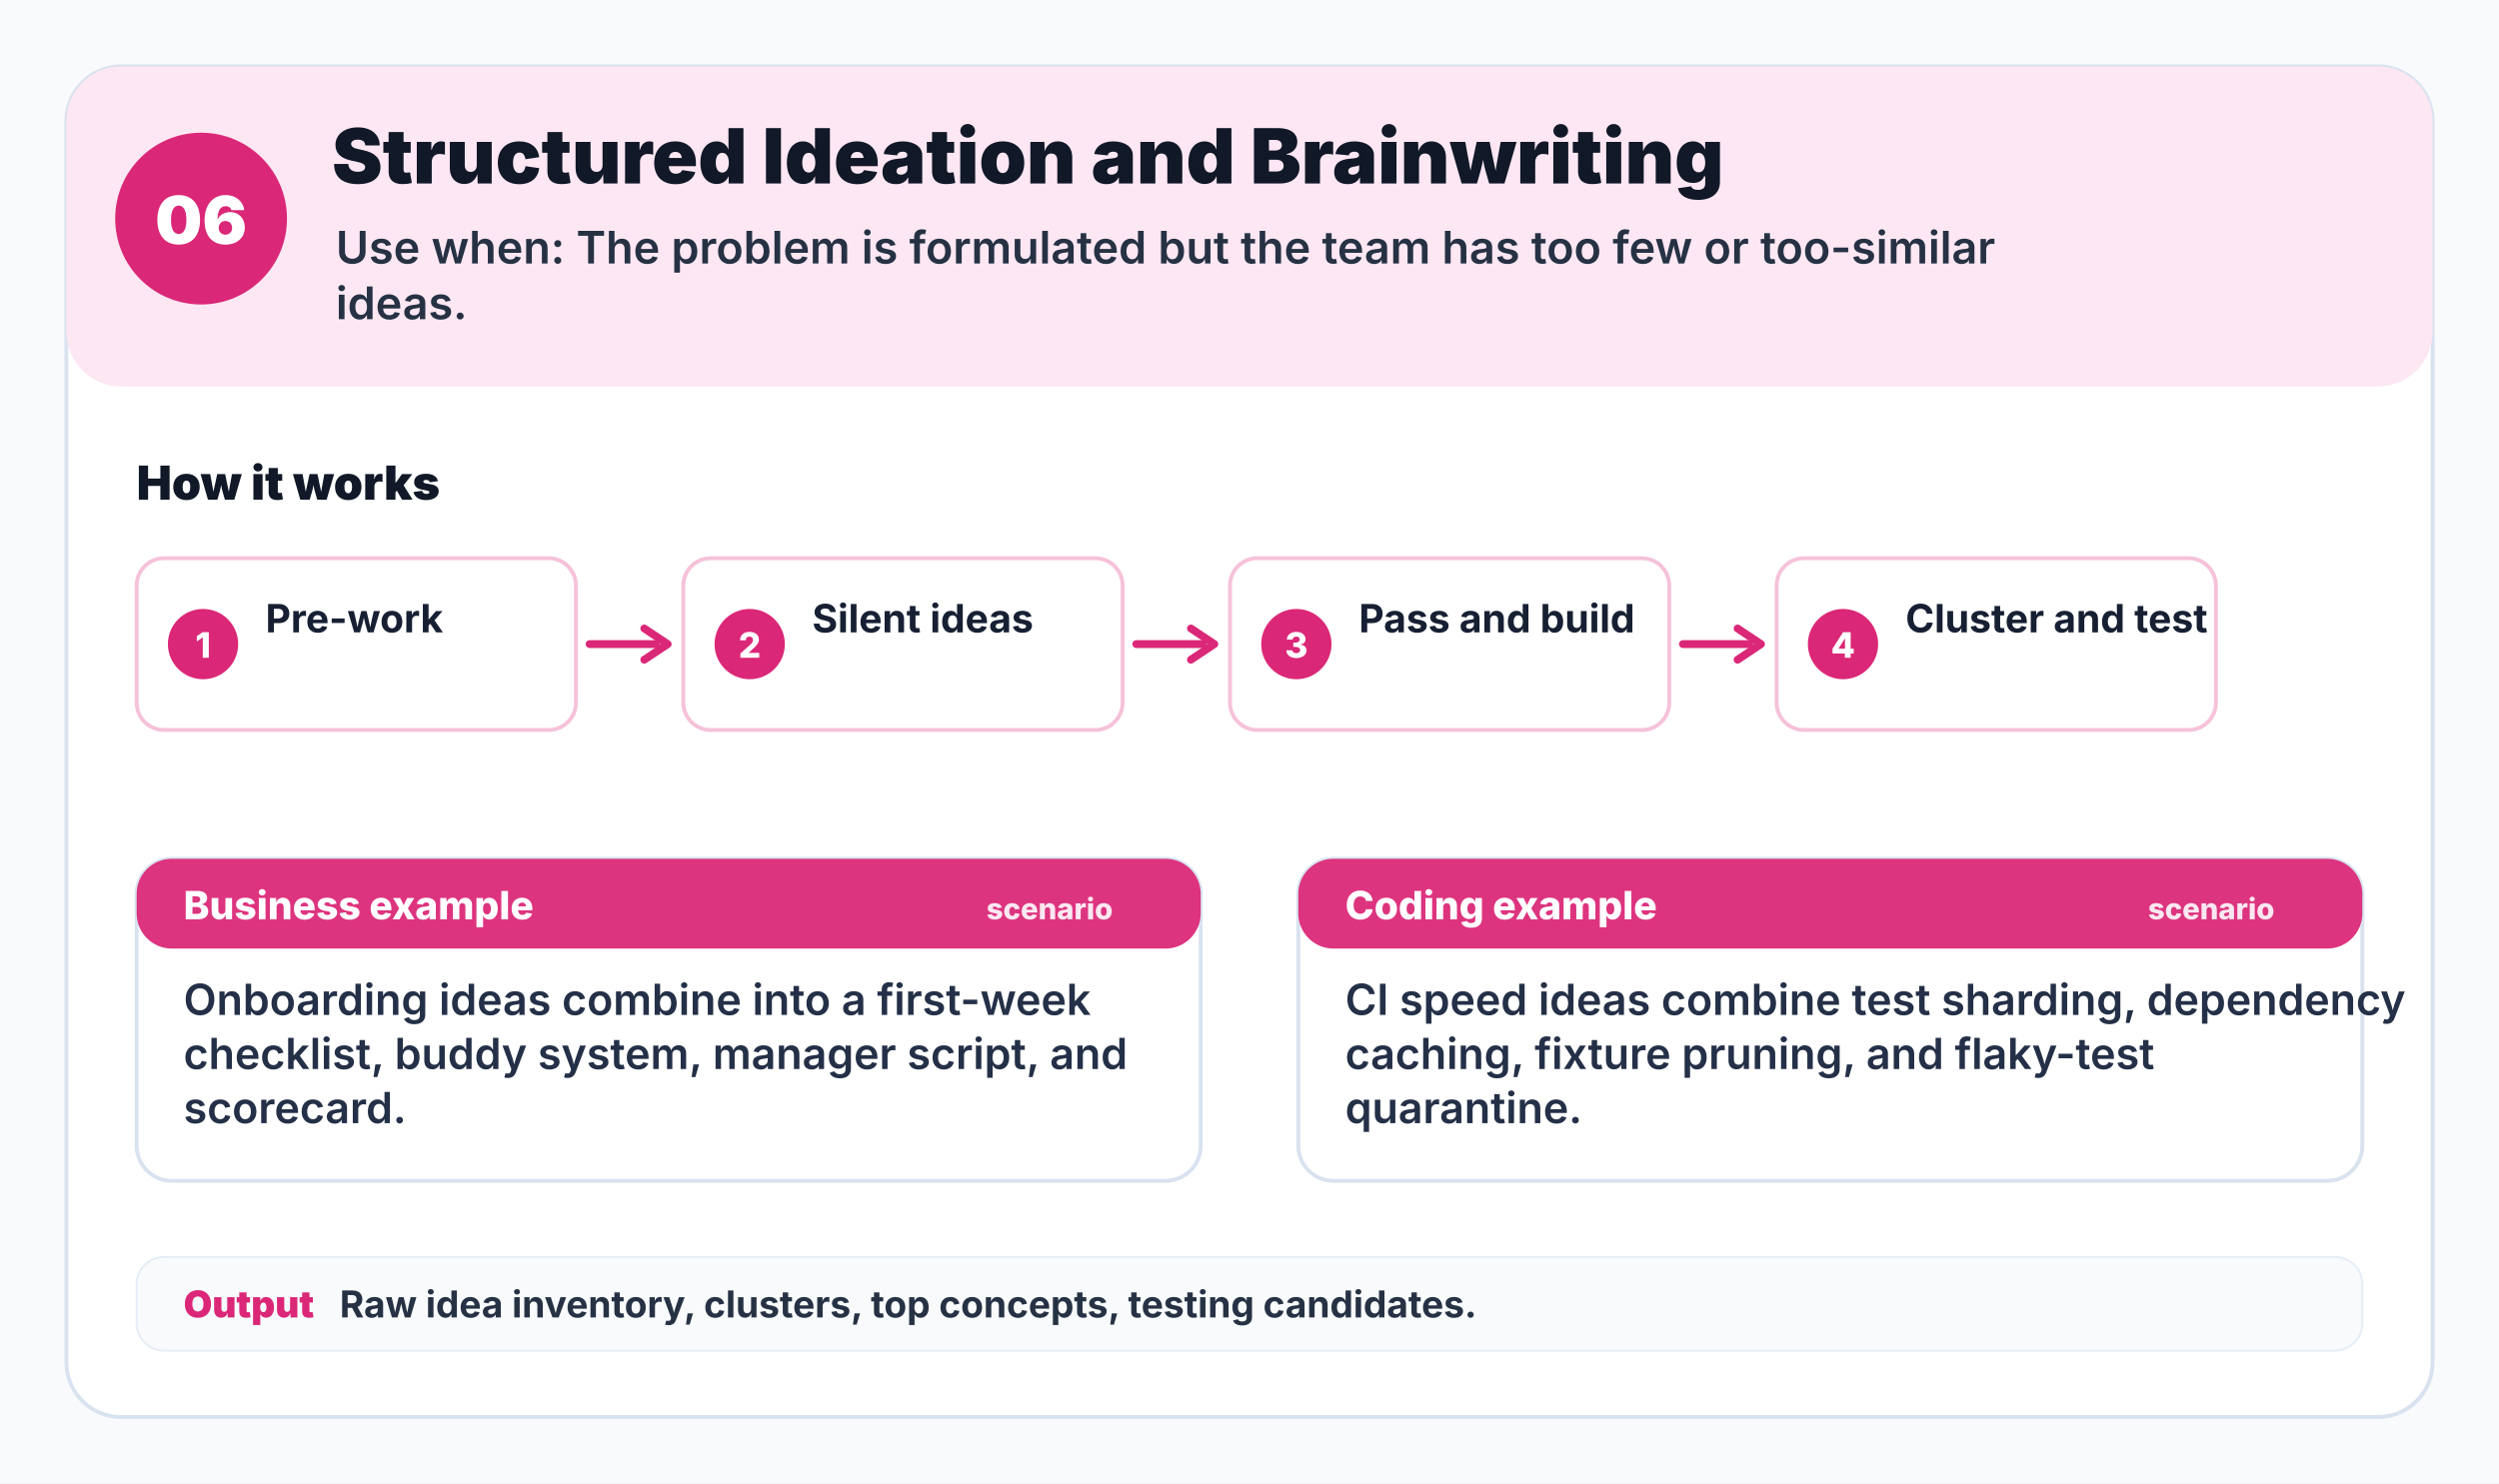
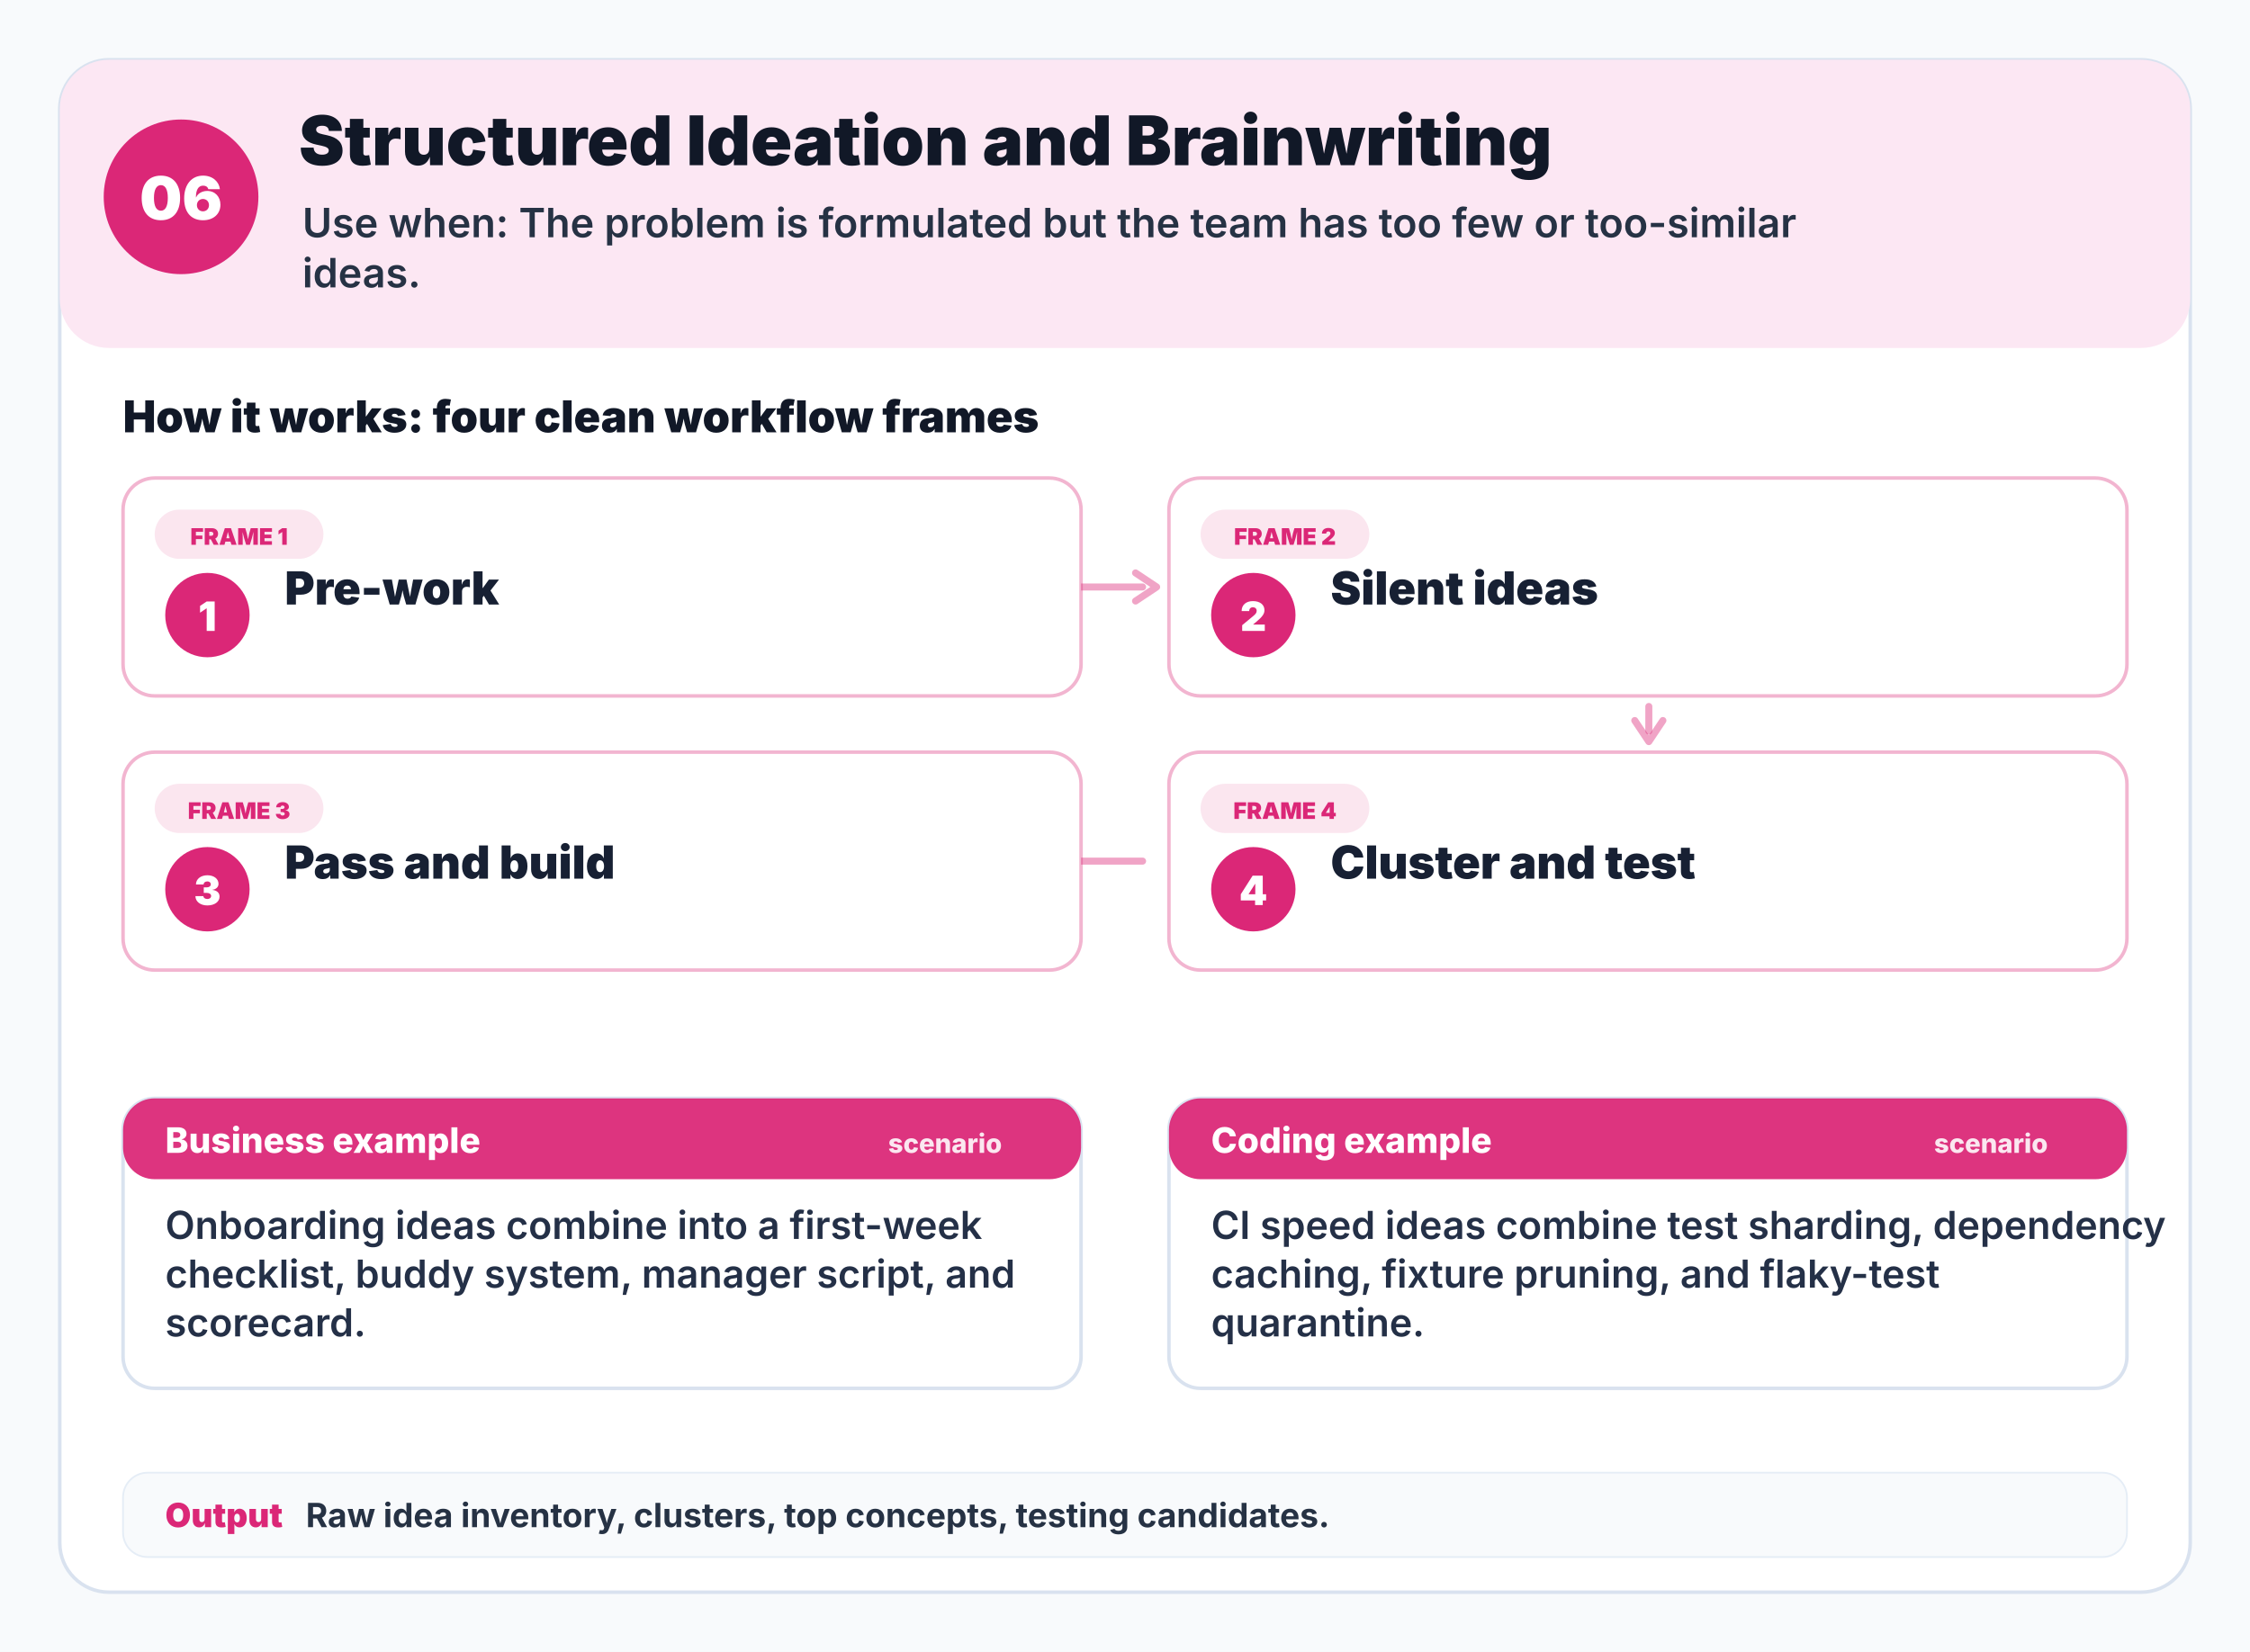
- <svg xmlns="http://www.w3.org/2000/svg" width="1280" height="760" viewBox="0 0 1280 760" role="img" aria-labelledby="title desc">
-   <rect width="1280" height="760" fill="#f8fafc" />
-   <rect x="34" y="34" width="1212" height="692" rx="28" fill="#ffffff" stroke="#d9e2ef" stroke-width="2" />
+ <svg xmlns="http://www.w3.org/2000/svg" width="1280" height="940" viewBox="0 0 1280 940" role="img" aria-labelledby="title desc">
+   <style>
+     .frame-card .frame-bg { transition: stroke-width 160ms ease, filter 160ms ease, transform 160ms ease; }
+     .frame-card:hover .frame-bg { stroke-width: 4; filter: url(#softShadow); }
+     @media (prefers-reduced-motion: reduce) {
+       .frame-card .frame-bg { transition: none; }
+     }
+   </style>
+   <defs>
+     <filter id="softShadow" x="-8%" y="-18%" width="116%" height="140%">
+       <feDropShadow dx="0" dy="8" stdDeviation="8" flood-color="#0f172a" flood-opacity="0.13" />
+     </filter>
+   </defs>
+   <rect width="1280" height="940" fill="#f8fafc" />
+   <rect x="34" y="34" width="1212" height="872" rx="28" fill="#ffffff" stroke="#d9e2ef" stroke-width="2" />
  <rect x="34" y="34" width="1212" height="164" rx="28" fill="#fce7f3" />
  <circle cx="103" cy="112" r="44" fill="#db2777" />
  <text x="103" y="125" text-anchor="middle" font-size="34" font-weight="900" fill="#ffffff" font-family="Inter, ui-sans-serif, system-ui">06</text>
  <text x="170" y="94" font-size="39" font-weight="900" fill="#111827" font-family="Inter, ui-sans-serif, system-ui">Structured Ideation and Brainwriting</text>
  <text x="172" y="135" font-size="23" font-weight="560" fill="#263244" font-family="Inter, ui-sans-serif, system-ui, -apple-system, BlinkMacSystemFont, Segoe UI, Arial, sans-serif">
    <tspan x="172" dy="0">Use when: The problem is formulated but the team has too few or too-similar</tspan>
    <tspan x="172" dy="28.52">ideas.</tspan>
  </text>
-   <text x="70" y="256" font-size="24" font-weight="900" fill="#111827" font-family="Inter, ui-sans-serif, system-ui">How it works</text>
-   <rect x="70" y="286" width="225" height="88" rx="14" fill="#ffffff" stroke="#db2777" stroke-opacity="0.28" stroke-width="2" />
-   <circle cx="104" cy="330" r="18" fill="#db2777" />
-   <text x="104" y="337" text-anchor="middle" font-size="18" font-weight="800" fill="#ffffff" font-family="Inter, ui-sans-serif, system-ui">1</text>
-   <text x="136" y="324" font-size="20" font-weight="750" fill="#172033" font-family="Inter, ui-sans-serif, system-ui, -apple-system, BlinkMacSystemFont, Segoe UI, Arial, sans-serif">
-     <tspan x="136" dy="0">Pre-work</tspan>
-   </text>
-   <rect x="350" y="286" width="225" height="88" rx="14" fill="#ffffff" stroke="#db2777" stroke-opacity="0.28" stroke-width="2" />
-   <circle cx="384" cy="330" r="18" fill="#db2777" />
-   <text x="384" y="337" text-anchor="middle" font-size="18" font-weight="800" fill="#ffffff" font-family="Inter, ui-sans-serif, system-ui">2</text>
-   <text x="416" y="324" font-size="20" font-weight="750" fill="#172033" font-family="Inter, ui-sans-serif, system-ui, -apple-system, BlinkMacSystemFont, Segoe UI, Arial, sans-serif">
-     <tspan x="416" dy="0">Silent ideas</tspan>
-   </text>
-   <rect x="630" y="286" width="225" height="88" rx="14" fill="#ffffff" stroke="#db2777" stroke-opacity="0.28" stroke-width="2" />
-   <circle cx="664" cy="330" r="18" fill="#db2777" />
-   <text x="664" y="337" text-anchor="middle" font-size="18" font-weight="800" fill="#ffffff" font-family="Inter, ui-sans-serif, system-ui">3</text>
-   <text x="696" y="324" font-size="20" font-weight="750" fill="#172033" font-family="Inter, ui-sans-serif, system-ui, -apple-system, BlinkMacSystemFont, Segoe UI, Arial, sans-serif">
-     <tspan x="696" dy="0">Pass and build</tspan>
-   </text>
-   <rect x="910" y="286" width="225" height="88" rx="14" fill="#ffffff" stroke="#db2777" stroke-opacity="0.28" stroke-width="2" />
-   <circle cx="944" cy="330" r="18" fill="#db2777" />
-   <text x="944" y="337" text-anchor="middle" font-size="18" font-weight="800" fill="#ffffff" font-family="Inter, ui-sans-serif, system-ui">4</text>
-   <text x="976" y="324" font-size="20" font-weight="750" fill="#172033" font-family="Inter, ui-sans-serif, system-ui, -apple-system, BlinkMacSystemFont, Segoe UI, Arial, sans-serif">
-     <tspan x="976" dy="0">Cluster and test</tspan>
-   </text>
-   <path d="M 302 330 L 336 330" stroke="#db2777" stroke-width="4" stroke-linecap="round" />
-   <path d="M 330 322 L 342 330 L 330 338" fill="none" stroke="#db2777" stroke-width="4" stroke-linecap="round" stroke-linejoin="round" />
-   <path d="M 582 330 L 616 330" stroke="#db2777" stroke-width="4" stroke-linecap="round" />
-   <path d="M 610 322 L 622 330 L 610 338" fill="none" stroke="#db2777" stroke-width="4" stroke-linecap="round" stroke-linejoin="round" />
-   <path d="M 862 330 L 896 330" stroke="#db2777" stroke-width="4" stroke-linecap="round" />
-   <path d="M 890 322 L 902 330 L 890 338" fill="none" stroke="#db2777" stroke-width="4" stroke-linecap="round" stroke-linejoin="round" />
-   <rect x="70" y="440" width="545" height="165" rx="18" fill="#ffffff" stroke="#d9e2ef" stroke-width="2" />
-   <rect x="70" y="440" width="545" height="46" rx="18" fill="#db2777" opacity="0.94" />
-   <text x="94" y="471" font-size="20" font-weight="800" fill="#ffffff" font-family="Inter, ui-sans-serif, system-ui">Business example</text>
-   <text x="570" y="471" text-anchor="end" font-size="15" font-weight="800" fill="#ffffff" opacity="0.88" font-family="Inter, ui-sans-serif, system-ui">scenario</text>
-   <text x="94" y="520" font-size="22" font-weight="560" fill="#243047" font-family="Inter, ui-sans-serif, system-ui, -apple-system, BlinkMacSystemFont, Segoe UI, Arial, sans-serif">
+   <text x="70" y="246" font-size="25" font-weight="900" fill="#111827" font-family="Inter, ui-sans-serif, system-ui">How it works: four clean workflow frames</text>
+   <path d="M 604 334 H 650" stroke="#db2777" stroke-width="4" stroke-linecap="round" opacity="0.42" />
+   <path d="M 646 326 L 658 334 L 646 342" fill="none" stroke="#db2777" stroke-width="4" stroke-linecap="round" stroke-linejoin="round" opacity="0.42" />
+   <path d="M 938 402 V 416" stroke="#db2777" stroke-width="4" stroke-linecap="round" opacity="0.42" />
+   <path d="M 930 410 L 938 422 L 946 410" fill="none" stroke="#db2777" stroke-width="4" stroke-linecap="round" stroke-linejoin="round" opacity="0.42" />
+   <path d="M 650 490 H 604" stroke="#db2777" stroke-width="4" stroke-linecap="round" opacity="0.42" />
+   <path d="M 610 482 L 598 490 L 610 498" fill="none" stroke="#db2777" stroke-width="4" stroke-linecap="round" stroke-linejoin="round" opacity="0.42" />
+   <g class="frame-card">
+     <rect class="frame-bg" x="70" y="272" width="545" height="124" rx="18" fill="#ffffff" stroke="#db2777" stroke-opacity="0.34" stroke-width="2" />
+     <rect x="88" y="290" width="96" height="28" rx="14" fill="#db2777" opacity="0.12" />
+     <text x="136" y="310" text-anchor="middle" font-size="13" font-weight="900" fill="#db2777" letter-spacing="0" font-family="Inter, ui-sans-serif, system-ui">FRAME 1</text>
+     <circle cx="118" cy="350" r="24" fill="#db2777" />
+     <text x="118" y="359" text-anchor="middle" font-size="23" font-weight="900" fill="#ffffff" font-family="Inter, ui-sans-serif, system-ui">1</text>
+     <text x="162" y="344" font-size="26" font-weight="850" fill="#172033" font-family="Inter, ui-sans-serif, system-ui, -apple-system, BlinkMacSystemFont, Segoe UI, Arial, sans-serif">
+       <tspan x="162" dy="0">Pre-work</tspan>
+     </text>
+   </g>
+   <g class="frame-card">
+     <rect class="frame-bg" x="665" y="272" width="545" height="124" rx="18" fill="#ffffff" stroke="#db2777" stroke-opacity="0.34" stroke-width="2" />
+     <rect x="683" y="290" width="96" height="28" rx="14" fill="#db2777" opacity="0.12" />
+     <text x="731" y="310" text-anchor="middle" font-size="13" font-weight="900" fill="#db2777" letter-spacing="0" font-family="Inter, ui-sans-serif, system-ui">FRAME 2</text>
+     <circle cx="713" cy="350" r="24" fill="#db2777" />
+     <text x="713" y="359" text-anchor="middle" font-size="23" font-weight="900" fill="#ffffff" font-family="Inter, ui-sans-serif, system-ui">2</text>
+     <text x="757" y="344" font-size="26" font-weight="850" fill="#172033" font-family="Inter, ui-sans-serif, system-ui, -apple-system, BlinkMacSystemFont, Segoe UI, Arial, sans-serif">
+       <tspan x="757" dy="0">Silent ideas</tspan>
+     </text>
+   </g>
+   <g class="frame-card">
+     <rect class="frame-bg" x="70" y="428" width="545" height="124" rx="18" fill="#ffffff" stroke="#db2777" stroke-opacity="0.34" stroke-width="2" />
+     <rect x="88" y="446" width="96" height="28" rx="14" fill="#db2777" opacity="0.12" />
+     <text x="136" y="466" text-anchor="middle" font-size="13" font-weight="900" fill="#db2777" letter-spacing="0" font-family="Inter, ui-sans-serif, system-ui">FRAME 3</text>
+     <circle cx="118" cy="506" r="24" fill="#db2777" />
+     <text x="118" y="515" text-anchor="middle" font-size="23" font-weight="900" fill="#ffffff" font-family="Inter, ui-sans-serif, system-ui">3</text>
+     <text x="162" y="500" font-size="26" font-weight="850" fill="#172033" font-family="Inter, ui-sans-serif, system-ui, -apple-system, BlinkMacSystemFont, Segoe UI, Arial, sans-serif">
+       <tspan x="162" dy="0">Pass and build</tspan>
+     </text>
+   </g>
+   <g class="frame-card">
+     <rect class="frame-bg" x="665" y="428" width="545" height="124" rx="18" fill="#ffffff" stroke="#db2777" stroke-opacity="0.34" stroke-width="2" />
+     <rect x="683" y="446" width="96" height="28" rx="14" fill="#db2777" opacity="0.12" />
+     <text x="731" y="466" text-anchor="middle" font-size="13" font-weight="900" fill="#db2777" letter-spacing="0" font-family="Inter, ui-sans-serif, system-ui">FRAME 4</text>
+     <circle cx="713" cy="506" r="24" fill="#db2777" />
+     <text x="713" y="515" text-anchor="middle" font-size="23" font-weight="900" fill="#ffffff" font-family="Inter, ui-sans-serif, system-ui">4</text>
+     <text x="757" y="500" font-size="26" font-weight="850" fill="#172033" font-family="Inter, ui-sans-serif, system-ui, -apple-system, BlinkMacSystemFont, Segoe UI, Arial, sans-serif">
+       <tspan x="757" dy="0">Cluster and test</tspan>
+     </text>
+   </g>
+   <rect x="70" y="625" width="545" height="165" rx="18" fill="#ffffff" stroke="#d9e2ef" stroke-width="2" />
+   <rect x="70" y="625" width="545" height="46" rx="18" fill="#db2777" opacity="0.94" />
+   <text x="94" y="656" font-size="20" font-weight="800" fill="#ffffff" font-family="Inter, ui-sans-serif, system-ui">Business example</text>
+   <text x="570" y="656" text-anchor="end" font-size="15" font-weight="800" fill="#ffffff" opacity="0.88" font-family="Inter, ui-sans-serif, system-ui">scenario</text>
+   <text x="94" y="705" font-size="22" font-weight="560" fill="#243047" font-family="Inter, ui-sans-serif, system-ui, -apple-system, BlinkMacSystemFont, Segoe UI, Arial, sans-serif">
    <tspan x="94" dy="0">Onboarding ideas combine into a first-week</tspan>
    <tspan x="94" dy="27.72">checklist, buddy system, manager script, and</tspan>
    <tspan x="94" dy="27.72">scorecard.</tspan>
  </text>
-   <rect x="665" y="440" width="545" height="165" rx="18" fill="#ffffff" stroke="#d9e2ef" stroke-width="2" />
-   <rect x="665" y="440" width="545" height="46" rx="18" fill="#db2777" opacity="0.94" />
-   <text x="689" y="471" font-size="20" font-weight="800" fill="#ffffff" font-family="Inter, ui-sans-serif, system-ui">Coding example</text>
-   <text x="1165" y="471" text-anchor="end" font-size="15" font-weight="800" fill="#ffffff" opacity="0.88" font-family="Inter, ui-sans-serif, system-ui">scenario</text>
-   <text x="689" y="520" font-size="22" font-weight="560" fill="#243047" font-family="Inter, ui-sans-serif, system-ui, -apple-system, BlinkMacSystemFont, Segoe UI, Arial, sans-serif">
+   <rect x="665" y="625" width="545" height="165" rx="18" fill="#ffffff" stroke="#d9e2ef" stroke-width="2" />
+   <rect x="665" y="625" width="545" height="46" rx="18" fill="#db2777" opacity="0.94" />
+   <text x="689" y="656" font-size="20" font-weight="800" fill="#ffffff" font-family="Inter, ui-sans-serif, system-ui">Coding example</text>
+   <text x="1165" y="656" text-anchor="end" font-size="15" font-weight="800" fill="#ffffff" opacity="0.88" font-family="Inter, ui-sans-serif, system-ui">scenario</text>
+   <text x="689" y="705" font-size="22" font-weight="560" fill="#243047" font-family="Inter, ui-sans-serif, system-ui, -apple-system, BlinkMacSystemFont, Segoe UI, Arial, sans-serif">
    <tspan x="689" dy="0">CI speed ideas combine test sharding, dependency</tspan>
    <tspan x="689" dy="27.72">caching, fixture pruning, and flaky-test</tspan>
    <tspan x="689" dy="27.72">quarantine.</tspan>
  </text>
-   <rect x="70" y="644" width="1140" height="48" rx="14" fill="#f8fafc" stroke="#e5edf6" />
-   <text x="94" y="675" font-size="19" font-weight="900" fill="#db2777" font-family="Inter, ui-sans-serif, system-ui">Output</text>
-   <text x="174" y="675" font-size="19" font-weight="650" fill="#263244" font-family="Inter, ui-sans-serif, system-ui, -apple-system, BlinkMacSystemFont, Segoe UI, Arial, sans-serif">
+   <rect x="70" y="838" width="1140" height="48" rx="14" fill="#f8fafc" stroke="#e5edf6" />
+   <text x="94" y="869" font-size="19" font-weight="900" fill="#db2777" font-family="Inter, ui-sans-serif, system-ui">Output</text>
+   <text x="174" y="869" font-size="19" font-weight="650" fill="#263244" font-family="Inter, ui-sans-serif, system-ui, -apple-system, BlinkMacSystemFont, Segoe UI, Arial, sans-serif">
    <tspan x="174" dy="0">Raw idea inventory, clusters, top concepts, testing candidates.</tspan>
  </text>
</svg>
